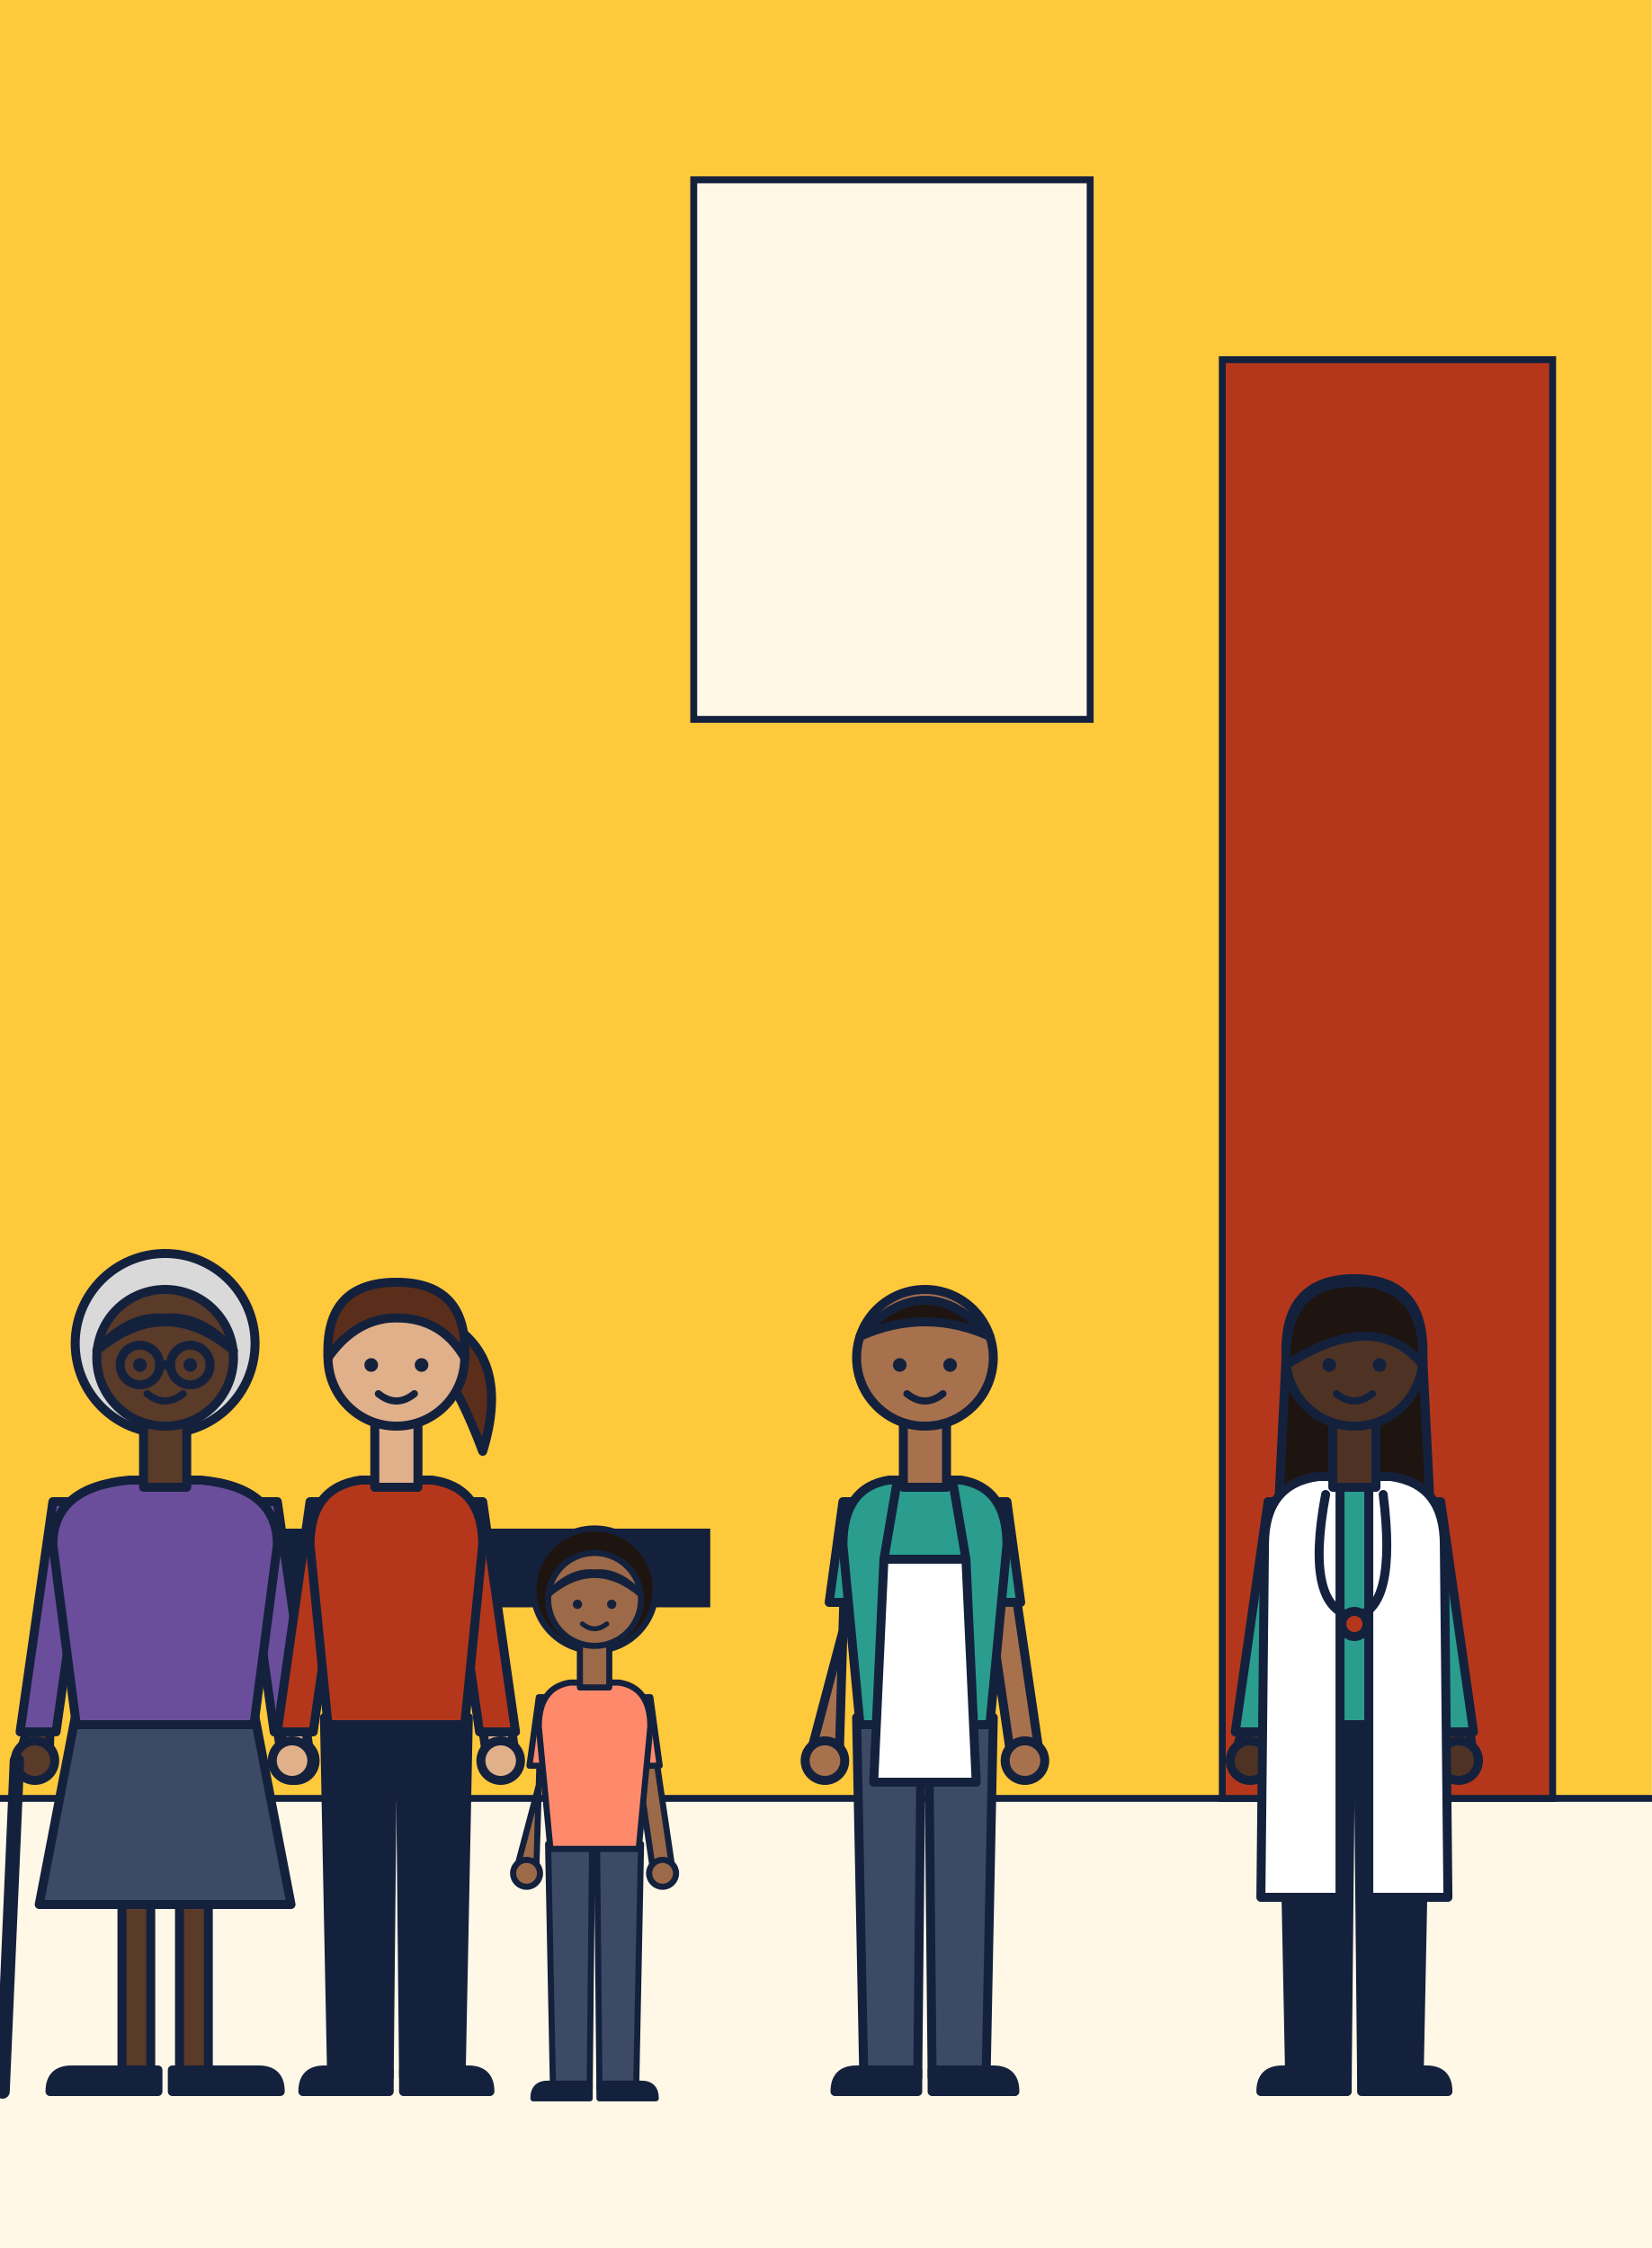
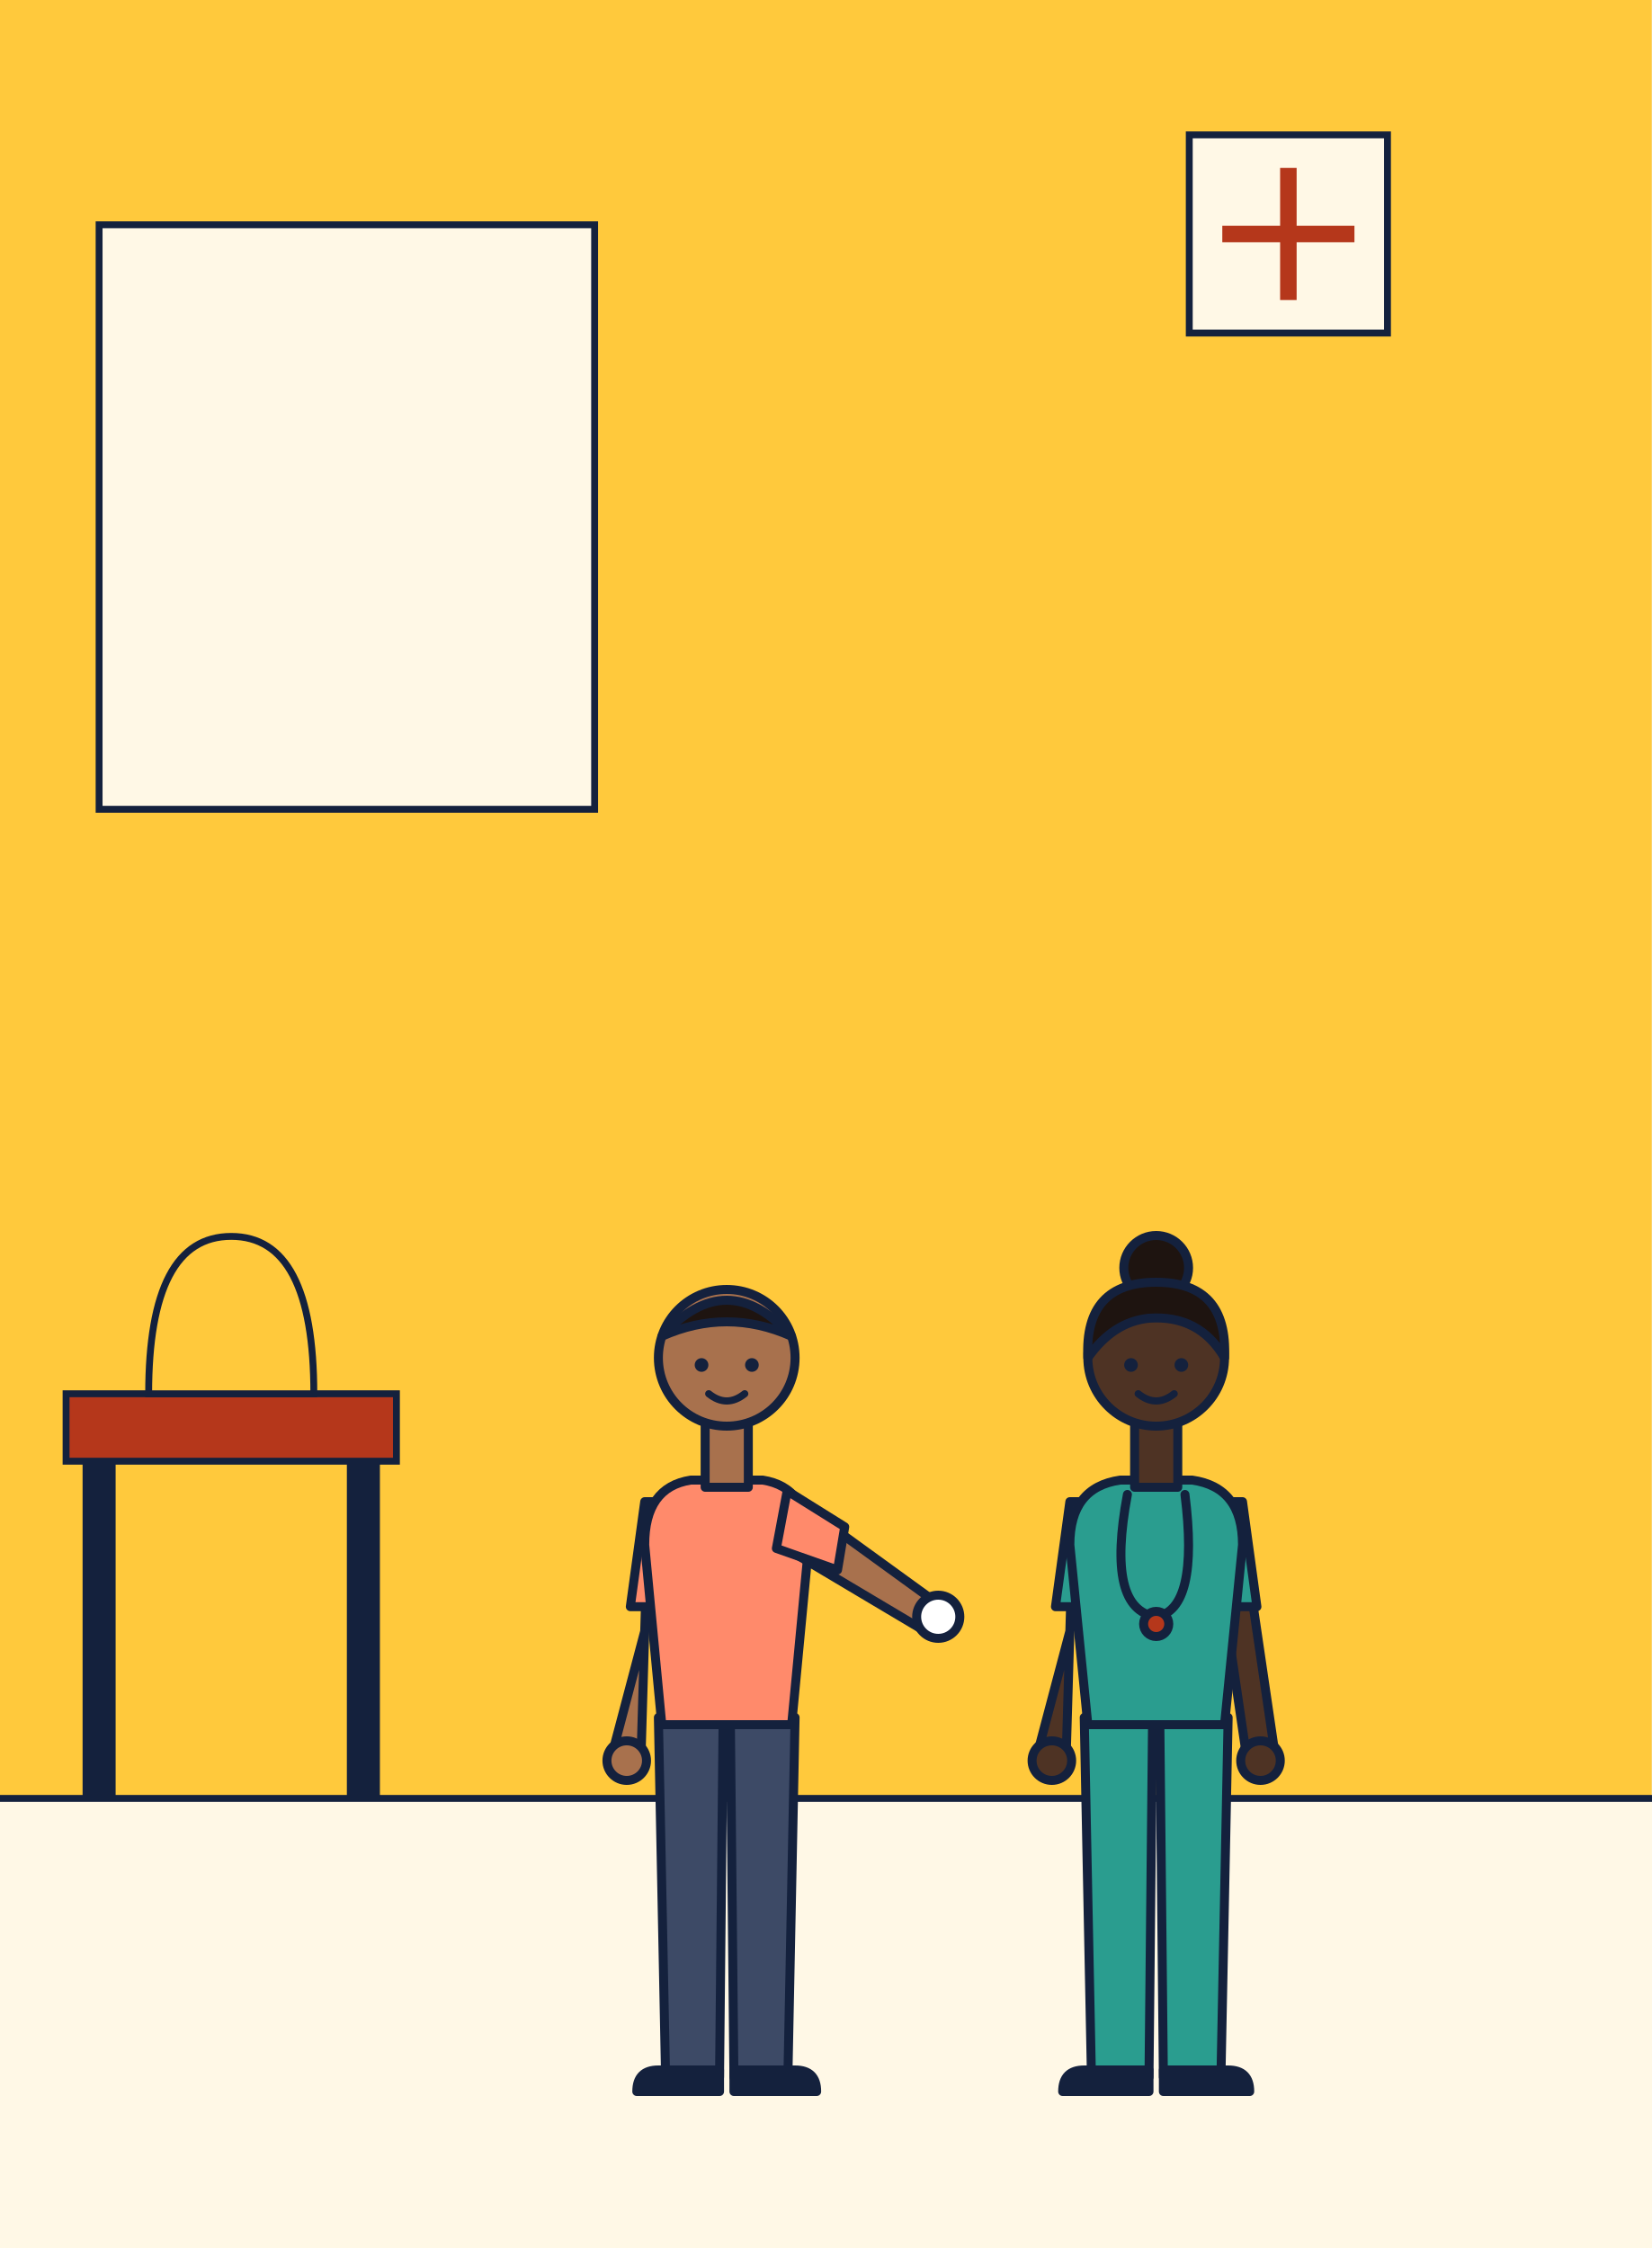
<svg xmlns="http://www.w3.org/2000/svg" width="720" height="980" viewBox="0 0 720 980" role="img">
-   <rect x="0" y="0" width="720" height="980" fill="#FFC93C" />
-   <rect x="-3" y="784" width="726" height="199" fill="#FFF8E6" stroke="#14213D" stroke-width="3" />
-   <rect x="302.4" y="78.4" width="172.8" height="235.2" fill="#FFF8E6" stroke="#14213D" stroke-width="3" />
-   <rect x="532.8" y="156.8" width="144" height="627.2" fill="#B5371B" stroke="#14213D" stroke-width="3" />
-   <rect x="21.6" y="666.4" width="288" height="34.3" fill="#14213D" />
-   <g transform="translate(-22.1 529.2) scale(1.568)">
-     <circle cx="60" cy="36" r="25" fill="#D9D9D9" stroke="#14213D" stroke-width="2.5" stroke-linejoin="round" stroke-linecap="round" />
-     <rect x="48" y="186" width="8" height="54" fill="#5A3A28" stroke="#14213D" stroke-width="2.5" stroke-linejoin="round" stroke-linecap="round" />
-     <rect x="64" y="186" width="8" height="54" fill="#5A3A28" stroke="#14213D" stroke-width="2.5" stroke-linejoin="round" stroke-linecap="round" />
-     <path d="M35 140 L85 140 L95 192 L25 192 Z" fill="#3D4A66" stroke="#14213D" stroke-width="2.5" stroke-linejoin="round" stroke-linecap="round" />
-     <path d="M34 238 h24 v6 h-30 q0 -6 6 -6 Z" fill="#14213D" stroke="#14213D" stroke-width="2.5" stroke-linejoin="round" stroke-linecap="round" />
-     <path d="M62 238 h24 q6 0 6 6 h-30 Z" fill="#14213D" stroke="#14213D" stroke-width="2.5" stroke-linejoin="round" stroke-linecap="round" />
-     <path d="M29.8 82 L37.8 82 L19.8 150 L27.8 150 Z" fill="#5A3A28" stroke="#14213D" stroke-width="2.5" stroke-linejoin="round" stroke-linecap="round" />
-     <path d="M28.8 80 L38.8 80 L29.682 144 L19.682 144 Z" fill="#6B4E9B" stroke="#14213D" stroke-width="2.5" stroke-linejoin="round" stroke-linecap="round" />
-     <circle cx="23.8" cy="152" r="5.5" fill="#5A3A28" stroke="#14213D" stroke-width="2.5" stroke-linejoin="round" stroke-linecap="round" />
-     <path d="M82.2 82 L90.2 82 L100.2 150 L92.2 150 Z" fill="#5A3A28" stroke="#14213D" stroke-width="2.5" stroke-linejoin="round" stroke-linecap="round" />
-     <path d="M81.2 80 L91.2 80 L100.318 144 L90.318 144 Z" fill="#6B4E9B" stroke="#14213D" stroke-width="2.5" stroke-linejoin="round" stroke-linecap="round" />
-     <circle cx="96.2" cy="152" r="5.5" fill="#5A3A28" stroke="#14213D" stroke-width="2.5" stroke-linejoin="round" stroke-linecap="round" />
-     <path d="M28.8 92 Q28.8 76 50 74 L70 74 Q91.2 76 91.2 92 L84.7 142 L35.3 142 Z" fill="#6B4E9B" stroke="#14213D" stroke-width="2.5" stroke-linejoin="round" stroke-linecap="round" />
-     <rect x="54" y="58" width="12" height="18" fill="#5A3A28" stroke="#14213D" stroke-width="2.5" stroke-linejoin="round" stroke-linecap="round" />
-     <circle cx="60" cy="40" r="19" fill="#5A3A28" stroke="#14213D" stroke-width="2.5" stroke-linejoin="round" stroke-linecap="round" />
-     <path d="M41 38 Q60 22 79 38 Q70 28 60 29 Q50 28 41 38 Z" fill="#D9D9D9" stroke="#14213D" stroke-width="2.5" stroke-linejoin="round" stroke-linecap="round" />
-     <circle cx="53" cy="42" r="1.9" fill="#14213D" />
-     <circle cx="67" cy="42" r="1.9" fill="#14213D" />
-     <path d="M55 50 Q60 54 65 50" fill="none" stroke="#14213D" stroke-width="2" stroke-linecap="round" />
-     <circle cx="53" cy="42" r="5.5" fill="none" stroke="#14213D" stroke-width="2.5" stroke-linejoin="round" stroke-linecap="round" />
-     <circle cx="67" cy="42" r="5.5" fill="none" stroke="#14213D" stroke-width="2.5" stroke-linejoin="round" stroke-linecap="round" />
-     <path d="M58.5 42 h3" stroke="#14213D" stroke-width="2.5" stroke-linejoin="round" stroke-linecap="round" />
-     <path d="M18.8 152 L14.8 244" fill="none" stroke="#14213D" stroke-width="4" stroke-linecap="round" />
-   </g>
-   <g transform="translate(78.7 529.2) scale(1.568)">
-     <path d="M74 30 Q92 40 84 66 Q78 50 72 42 Z" fill="#5A2E1A" stroke="#14213D" stroke-width="2.5" stroke-linejoin="round" stroke-linecap="round" />
-     <path d="M40 140 L59 140 L58 240 L42 240 Z" fill="#14213D" stroke="#14213D" stroke-width="2.5" stroke-linejoin="round" stroke-linecap="round" />
-     <path d="M61 140 L80 140 L78 240 L62 240 Z" fill="#14213D" stroke="#14213D" stroke-width="2.5" stroke-linejoin="round" stroke-linecap="round" />
-     <path d="M40 238 h18 v6 h-24 q0 -6 6 -6 Z" fill="#14213D" stroke="#14213D" stroke-width="2.5" stroke-linejoin="round" stroke-linecap="round" />
-     <path d="M62 238 h18 q6 0 6 6 h-24 Z" fill="#14213D" stroke="#14213D" stroke-width="2.5" stroke-linejoin="round" stroke-linecap="round" />
-     <path d="M37 82 L45 82 L27 150 L35 150 Z" fill="#E0B08A" stroke="#14213D" stroke-width="2.5" stroke-linejoin="round" stroke-linecap="round" />
-     <path d="M36 80 L46 80 L36.882 144 L26.882 144 Z" fill="#B5371B" stroke="#14213D" stroke-width="2.5" stroke-linejoin="round" stroke-linecap="round" />
-     <circle cx="31" cy="152" r="5.5" fill="#E0B08A" stroke="#14213D" stroke-width="2.5" stroke-linejoin="round" stroke-linecap="round" />
-     <path d="M75 82 L83 82 L93 150 L85 150 Z" fill="#E0B08A" stroke="#14213D" stroke-width="2.5" stroke-linejoin="round" stroke-linecap="round" />
-     <path d="M74 80 L84 80 L93.118 144 L83.118 144 Z" fill="#B5371B" stroke="#14213D" stroke-width="2.5" stroke-linejoin="round" stroke-linecap="round" />
-     <circle cx="89" cy="152" r="5.5" fill="#E0B08A" stroke="#14213D" stroke-width="2.5" stroke-linejoin="round" stroke-linecap="round" />
-     <path d="M36 92 Q36 76 50 74 L70 74 Q84 76 84 92 L79 142 L41 142 Z" fill="#B5371B" stroke="#14213D" stroke-width="2.5" stroke-linejoin="round" stroke-linecap="round" />
-     <rect x="54" y="58" width="12" height="18" fill="#E0B08A" stroke="#14213D" stroke-width="2.5" stroke-linejoin="round" stroke-linecap="round" />
-     <circle cx="60" cy="40" r="19" fill="#E0B08A" stroke="#14213D" stroke-width="2.5" stroke-linejoin="round" stroke-linecap="round" />
-     <path d="M41 40 Q40 19 60 19 Q80 19 79 40 Q72 28 58 29 Q48 30 41 40 Z" fill="#5A2E1A" stroke="#14213D" stroke-width="2.5" stroke-linejoin="round" stroke-linecap="round" />
-     <circle cx="53" cy="42" r="1.9" fill="#14213D" />
-     <circle cx="67" cy="42" r="1.9" fill="#14213D" />
-     <path d="M55 50 Q60 54 65 50" fill="none" stroke="#14213D" stroke-width="2" stroke-linecap="round" />
-   </g>
-   <g transform="translate(195.2 654.6) scale(1.0662)">
-     <circle cx="60" cy="36" r="25" fill="#1E1410" stroke="#14213D" stroke-width="2.5" stroke-linejoin="round" stroke-linecap="round" />
-     <path d="M41 140 L59 140 L58 240 L43 240 Z" fill="#3D4A66" stroke="#14213D" stroke-width="2.5" stroke-linejoin="round" stroke-linecap="round" />
-     <path d="M61 140 L79 140 L77 240 L62 240 Z" fill="#3D4A66" stroke="#14213D" stroke-width="2.5" stroke-linejoin="round" stroke-linecap="round" />
-     <path d="M41 238 h17 v6 h-23 q0 -6 6 -6 Z" fill="#14213D" stroke="#14213D" stroke-width="2.5" stroke-linejoin="round" stroke-linecap="round" />
-     <path d="M62 238 h17 q6 0 6 6 h-23 Z" fill="#14213D" stroke="#14213D" stroke-width="2.5" stroke-linejoin="round" stroke-linecap="round" />
-     <path d="M38.2 82 L46.2 82 L28.2 150 L36.2 150 Z" fill="#9C6A48" stroke="#14213D" stroke-width="2.5" stroke-linejoin="round" stroke-linecap="round" />
-     <path d="M37.2 80 L47.2 80 L43.376 108 L33.376 108 Z" fill="#FF8A6B" stroke="#14213D" stroke-width="2.5" stroke-linejoin="round" stroke-linecap="round" />
-     <circle cx="32.2" cy="152" r="5.5" fill="#9C6A48" stroke="#14213D" stroke-width="2.5" stroke-linejoin="round" stroke-linecap="round" />
-     <path d="M73.8 82 L81.8 82 L91.8 150 L83.8 150 Z" fill="#9C6A48" stroke="#14213D" stroke-width="2.5" stroke-linejoin="round" stroke-linecap="round" />
-     <path d="M72.8 80 L82.8 80 L86.624 108 L76.624 108 Z" fill="#FF8A6B" stroke="#14213D" stroke-width="2.5" stroke-linejoin="round" stroke-linecap="round" />
-     <circle cx="87.8" cy="152" r="5.5" fill="#9C6A48" stroke="#14213D" stroke-width="2.5" stroke-linejoin="round" stroke-linecap="round" />
-     <path d="M37.2 92 Q37.2 76 50 74 L70 74 Q82.8 76 82.8 92 L78.05 142 L41.95 142 Z" fill="#FF8A6B" stroke="#14213D" stroke-width="2.5" stroke-linejoin="round" stroke-linecap="round" />
-     <rect x="54" y="58" width="12" height="18" fill="#9C6A48" stroke="#14213D" stroke-width="2.5" stroke-linejoin="round" stroke-linecap="round" />
-     <circle cx="60" cy="40" r="19" fill="#9C6A48" stroke="#14213D" stroke-width="2.5" stroke-linejoin="round" stroke-linecap="round" />
-     <path d="M41 38 Q60 22 79 38 Q70 28 60 29 Q50 28 41 38 Z" fill="#1E1410" stroke="#14213D" stroke-width="2.5" stroke-linejoin="round" stroke-linecap="round" />
-     <circle cx="53" cy="42" r="1.9" fill="#14213D" />
-     <circle cx="67" cy="42" r="1.9" fill="#14213D" />
-     <path d="M55 50 Q60 54 65 50" fill="none" stroke="#14213D" stroke-width="2" stroke-linecap="round" />
-   </g>
-   <g transform="translate(309.1 529.2) scale(1.568)">
+   <rect x="0.0" y="0.0" width="720.0" height="980.0" fill="#FFC93C" />
+   <rect x="-3.0" y="784.0" width="726.0" height="199.0" fill="#FFF8E6" stroke="#14213D" stroke-width="3" />
+   <rect x="43.2" y="98.0" width="216.0" height="254.8" fill="#FFF8E6" stroke="#14213D" stroke-width="3" />
+   <rect x="518.4" y="58.8" width="86.4" height="86.4" fill="#FFF8E6" stroke="#14213D" stroke-width="3" />
+   <rect x="558.0" y="73.2" width="7.2" height="57.6" fill="#B5371B" />
+   <rect x="532.8" y="98.4" width="57.6" height="7.2" fill="#B5371B" />
+   <rect x="28.8" y="607.6" width="144.0" height="29.4" fill="#B5371B" stroke="#14213D" stroke-width="3" />
+   <rect x="36.0" y="637.0" width="14.4" height="147.0" fill="#14213D" />
+   <rect x="151.2" y="637.0" width="14.4" height="147.0" fill="#14213D" />
+   <path d="M64.8 607.6 Q64.8 539 100.8 539 Q136.8 539 136.8 607.6 Z" fill="#FFC93C" stroke="#14213D" stroke-width="3" />
+   <g transform="translate(222.7 529.2) scale(1.568)">
+     <g transform="translate(60 40) scale(1) translate(-60 -40)" />
    <path d="M41 140 L59 140 L58 240 L43 240 Z" fill="#3D4A66" stroke="#14213D" stroke-width="2.5" stroke-linejoin="round" stroke-linecap="round" />
    <path d="M61 140 L79 140 L77 240 L62 240 Z" fill="#3D4A66" stroke="#14213D" stroke-width="2.5" stroke-linejoin="round" stroke-linecap="round" />
    <path d="M41 238 h17 v6 h-23 q0 -6 6 -6 Z" fill="#14213D" stroke="#14213D" stroke-width="2.5" stroke-linejoin="round" stroke-linecap="round" />
    <path d="M62 238 h17 q6 0 6 6 h-23 Z" fill="#14213D" stroke="#14213D" stroke-width="2.5" stroke-linejoin="round" stroke-linecap="round" />
    <path d="M38.2 82 L46.2 82 L28.2 150 L36.2 150 Z" fill="#A8714D" stroke="#14213D" stroke-width="2.5" stroke-linejoin="round" stroke-linecap="round" />
-     <path d="M37.2 80 L47.2 80 L43.376 108 L33.376 108 Z" fill="#2A9D8F" stroke="#14213D" stroke-width="2.5" stroke-linejoin="round" stroke-linecap="round" />
+     <path d="M37.2 80 L47.2 80 L43.2 109.2 L33.2 109.2 Z" fill="#FF8A6B" stroke="#14213D" stroke-width="2.5" stroke-linejoin="round" stroke-linecap="round" />
    <circle cx="32.2" cy="152" r="5.5" fill="#A8714D" stroke="#14213D" stroke-width="2.5" stroke-linejoin="round" stroke-linecap="round" />
-     <path d="M73.8 82 L81.8 82 L91.8 150 L83.8 150 Z" fill="#A8714D" stroke="#14213D" stroke-width="2.5" stroke-linejoin="round" stroke-linecap="round" />
-     <path d="M72.8 80 L82.8 80 L86.624 108 L76.624 108 Z" fill="#2A9D8F" stroke="#14213D" stroke-width="2.5" stroke-linejoin="round" stroke-linecap="round" />
-     <circle cx="87.8" cy="152" r="5.5" fill="#A8714D" stroke="#14213D" stroke-width="2.5" stroke-linejoin="round" stroke-linecap="round" />
-     <path d="M37.2 92 Q37.2 76 50 74 L70 74 Q82.8 76 82.8 92 L78.05 142 L41.95 142 Z" fill="#2A9D8F" stroke="#14213D" stroke-width="2.5" stroke-linejoin="round" stroke-linecap="round" />
-     <path d="M48.6 96 L71.4 96 L74.25 158 L45.75 158 Z" fill="#FFFFFF" stroke="#14213D" stroke-width="2.5" stroke-linejoin="round" stroke-linecap="round" />
-     <path d="M48.6 96 L52 76 M71.4 96 L68 76" fill="none" stroke="#14213D" stroke-width="2.5" stroke-linejoin="round" stroke-linecap="round" />
-     <rect x="54" y="58" width="12" height="18" fill="#A8714D" stroke="#14213D" stroke-width="2.5" stroke-linejoin="round" stroke-linecap="round" />
-     <circle cx="60" cy="40" r="19" fill="#A8714D" stroke="#14213D" stroke-width="2.5" stroke-linejoin="round" stroke-linecap="round" />
-     <path d="M42 34 Q60 14 78 34 Q60 26 42 34 Z" fill="#1E1410" stroke="#14213D" stroke-width="2.5" stroke-linejoin="round" stroke-linecap="round" />
-     <circle cx="53" cy="42" r="1.9" fill="#14213D" />
-     <circle cx="67" cy="42" r="1.9" fill="#14213D" />
-     <path d="M55 50 Q60 54 65 50" fill="none" stroke="#14213D" stroke-width="2" stroke-linecap="round" />
+     <path d="M37.2 92 Q37.2 76 50 74 L70 74 Q82.8 76 82.8 92 L78.05 142 L41.95 142 Z" fill="#FF8A6B" stroke="#14213D" stroke-width="2.5" stroke-linejoin="round" stroke-linecap="round" />
+     <path d="M76.8 78 L116.8 107 L116.8 117 L74.8 92 Z" fill="#A8714D" stroke="#14213D" stroke-width="2.5" stroke-linejoin="round" stroke-linecap="round" />
+     <path d="M76.8 77 L92.8 87 L90.8 99 L73.8 93 Z" fill="#FF8A6B" stroke="#14213D" stroke-width="2.5" stroke-linejoin="round" stroke-linecap="round" />
+     <circle cx="118.8" cy="112" r="6" fill="#FFFFFF" stroke="#14213D" stroke-width="2.5" stroke-linejoin="round" stroke-linecap="round" />
+     <rect x="54" y="56" width="12" height="20" fill="#A8714D" stroke="#14213D" stroke-width="2.5" stroke-linejoin="round" stroke-linecap="round" />
+     <g transform="translate(60 40) scale(1) translate(-60 -40)">
+       <circle cx="60" cy="40" r="19" fill="#A8714D" stroke="#14213D" stroke-width="2.50" stroke-linejoin="round" stroke-linecap="round" />
+       <path d="M42 34 Q60 14 78 34 Q60 26 42 34 Z" fill="#1E1410" stroke="#14213D" stroke-width="2.50" stroke-linejoin="round" stroke-linecap="round" />
+       <circle cx="53" cy="42" r="1.9" fill="#14213D" />
+       <circle cx="67" cy="42" r="1.9" fill="#14213D" />
+       <path d="M55 50 Q60 54 65 50" fill="none" stroke="#14213D" stroke-width="2.00" stroke-linecap="round" />
+     </g>
  </g>
-   <g transform="translate(496.3 529.2) scale(1.568)">
-     <path d="M41 40 Q40 18 60 18 Q80 18 79 40 L81 80 L39 80 Z" fill="#1E1410" stroke="#14213D" stroke-width="2.5" stroke-linejoin="round" stroke-linecap="round" />
-     <path d="M40 140 L59 140 L58 240 L42 240 Z" fill="#14213D" stroke="#14213D" stroke-width="2.5" stroke-linejoin="round" stroke-linecap="round" />
-     <path d="M61 140 L80 140 L78 240 L62 240 Z" fill="#14213D" stroke="#14213D" stroke-width="2.5" stroke-linejoin="round" stroke-linecap="round" />
+   <g transform="translate(409.9 529.2) scale(1.568)">
+     <g transform="translate(60 40) scale(1) translate(-60 -40)">
+       <circle cx="60" cy="15" r="9" fill="#1E1410" stroke="#14213D" stroke-width="2.50" stroke-linejoin="round" stroke-linecap="round" />
+     </g>
+     <path d="M40 140 L59 140 L58 240 L42 240 Z" fill="#2A9D8F" stroke="#14213D" stroke-width="2.5" stroke-linejoin="round" stroke-linecap="round" />
+     <path d="M61 140 L80 140 L78 240 L62 240 Z" fill="#2A9D8F" stroke="#14213D" stroke-width="2.5" stroke-linejoin="round" stroke-linecap="round" />
    <path d="M40 238 h18 v6 h-24 q0 -6 6 -6 Z" fill="#14213D" stroke="#14213D" stroke-width="2.5" stroke-linejoin="round" stroke-linecap="round" />
    <path d="M62 238 h18 q6 0 6 6 h-24 Z" fill="#14213D" stroke="#14213D" stroke-width="2.5" stroke-linejoin="round" stroke-linecap="round" />
    <path d="M37 82 L45 82 L27 150 L35 150 Z" fill="#4E3324" stroke="#14213D" stroke-width="2.5" stroke-linejoin="round" stroke-linecap="round" />
-     <path d="M36 80 L46 80 L36.882 144 L26.882 144 Z" fill="#2A9D8F" stroke="#14213D" stroke-width="2.5" stroke-linejoin="round" stroke-linecap="round" />
+     <path d="M36 80 L46 80 L42 109.2 L32 109.2 Z" fill="#2A9D8F" stroke="#14213D" stroke-width="2.5" stroke-linejoin="round" stroke-linecap="round" />
    <circle cx="31" cy="152" r="5.5" fill="#4E3324" stroke="#14213D" stroke-width="2.5" stroke-linejoin="round" stroke-linecap="round" />
    <path d="M75 82 L83 82 L93 150 L85 150 Z" fill="#4E3324" stroke="#14213D" stroke-width="2.5" stroke-linejoin="round" stroke-linecap="round" />
-     <path d="M74 80 L84 80 L93.118 144 L83.118 144 Z" fill="#2A9D8F" stroke="#14213D" stroke-width="2.5" stroke-linejoin="round" stroke-linecap="round" />
+     <path d="M74 80 L84 80 L88 109.2 L78 109.2 Z" fill="#2A9D8F" stroke="#14213D" stroke-width="2.5" stroke-linejoin="round" stroke-linecap="round" />
    <circle cx="89" cy="152" r="5.5" fill="#4E3324" stroke="#14213D" stroke-width="2.5" stroke-linejoin="round" stroke-linecap="round" />
    <path d="M36 92 Q36 76 50 74 L70 74 Q84 76 84 92 L79 142 L41 142 Z" fill="#2A9D8F" stroke="#14213D" stroke-width="2.5" stroke-linejoin="round" stroke-linecap="round" />
-     <path d="M35 92 Q35 75 50 73 L56 73 L56 190 L34 190 Z M85 92 Q85 75 70 73 L64 73 L64 190 L86 190 Z" fill="#FFFFFF" stroke="#14213D" stroke-width="2.5" stroke-linejoin="round" stroke-linecap="round" />
    <path d="M52 78 Q46 110 60 112 Q72 110 68 78" fill="none" stroke="#14213D" stroke-width="2.5" stroke-linejoin="round" stroke-linecap="round" />
    <circle cx="60" cy="114" r="3.5" fill="#B5371B" stroke="#14213D" stroke-width="2.5" stroke-linejoin="round" stroke-linecap="round" />
-     <rect x="54" y="58" width="12" height="18" fill="#4E3324" stroke="#14213D" stroke-width="2.5" stroke-linejoin="round" stroke-linecap="round" />
-     <circle cx="60" cy="40" r="19" fill="#4E3324" stroke="#14213D" stroke-width="2.5" stroke-linejoin="round" stroke-linecap="round" />
-     <path d="M41 42 Q40 19 60 19 Q80 19 79 42 Q66 26 41 42 Z" fill="#1E1410" stroke="#14213D" stroke-width="2.5" stroke-linejoin="round" stroke-linecap="round" />
-     <circle cx="53" cy="42" r="1.9" fill="#14213D" />
-     <circle cx="67" cy="42" r="1.9" fill="#14213D" />
-     <path d="M55 50 Q60 54 65 50" fill="none" stroke="#14213D" stroke-width="2" stroke-linecap="round" />
+     <rect x="54" y="56" width="12" height="20" fill="#4E3324" stroke="#14213D" stroke-width="2.5" stroke-linejoin="round" stroke-linecap="round" />
+     <g transform="translate(60 40) scale(1) translate(-60 -40)">
+       <circle cx="60" cy="40" r="19" fill="#4E3324" stroke="#14213D" stroke-width="2.50" stroke-linejoin="round" stroke-linecap="round" />
+       <path d="M41 40 Q40 19 60 19 Q80 19 79 40 Q72 28 58 29 Q48 30 41 40 Z" fill="#1E1410" stroke="#14213D" stroke-width="2.50" stroke-linejoin="round" stroke-linecap="round" />
+       <circle cx="53" cy="42" r="1.9" fill="#14213D" />
+       <circle cx="67" cy="42" r="1.9" fill="#14213D" />
+       <path d="M55 50 Q60 54 65 50" fill="none" stroke="#14213D" stroke-width="2.00" stroke-linecap="round" />
+     </g>
  </g>
</svg>
